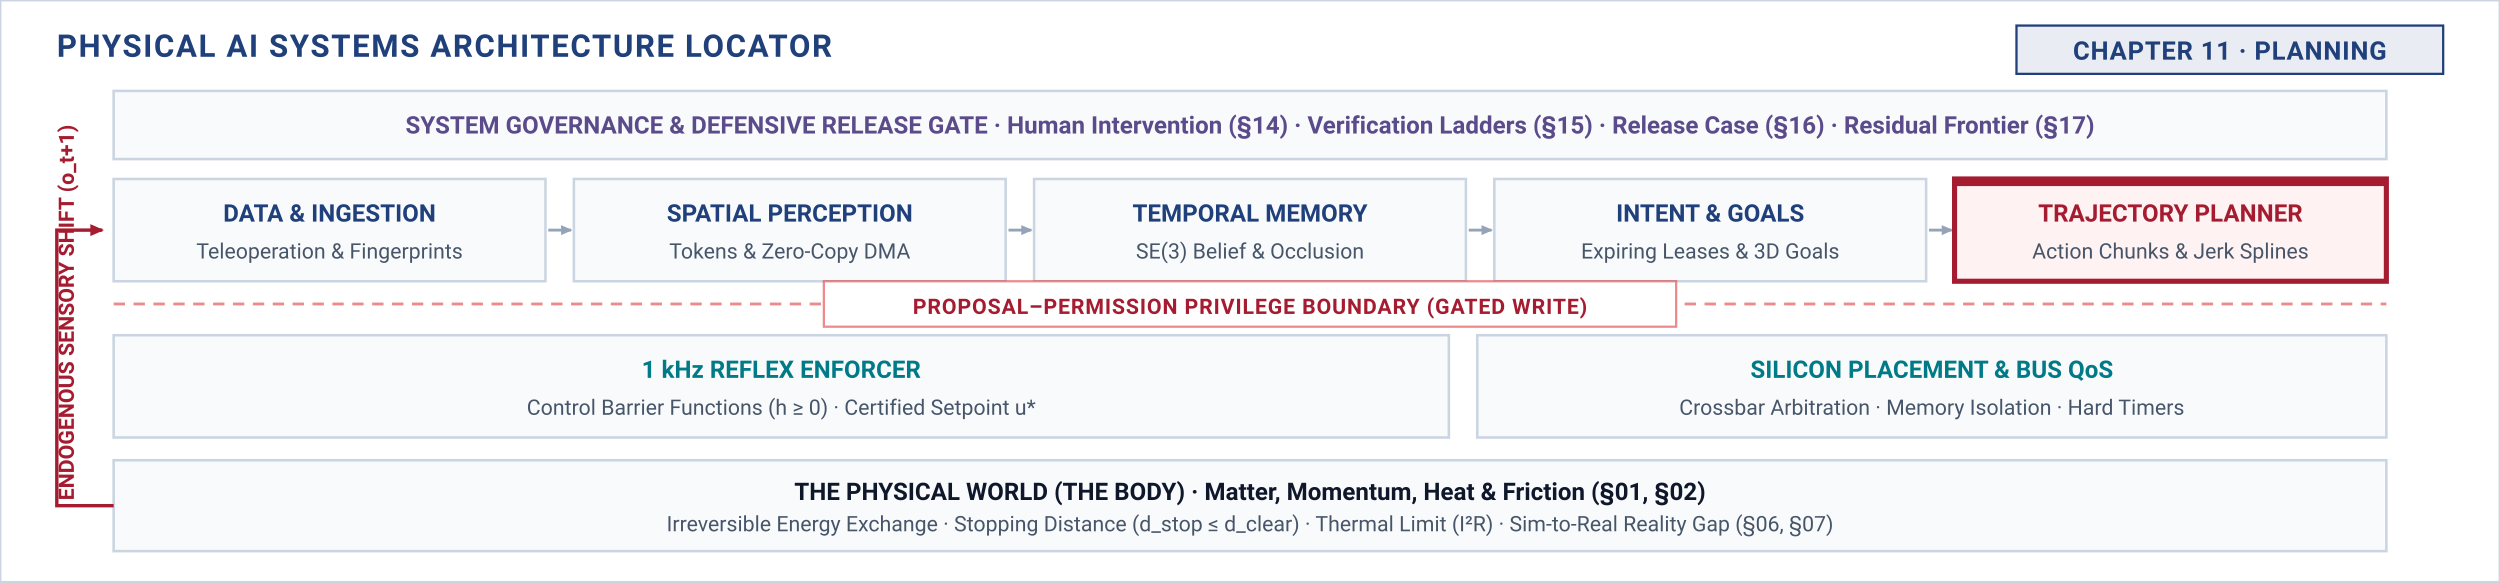
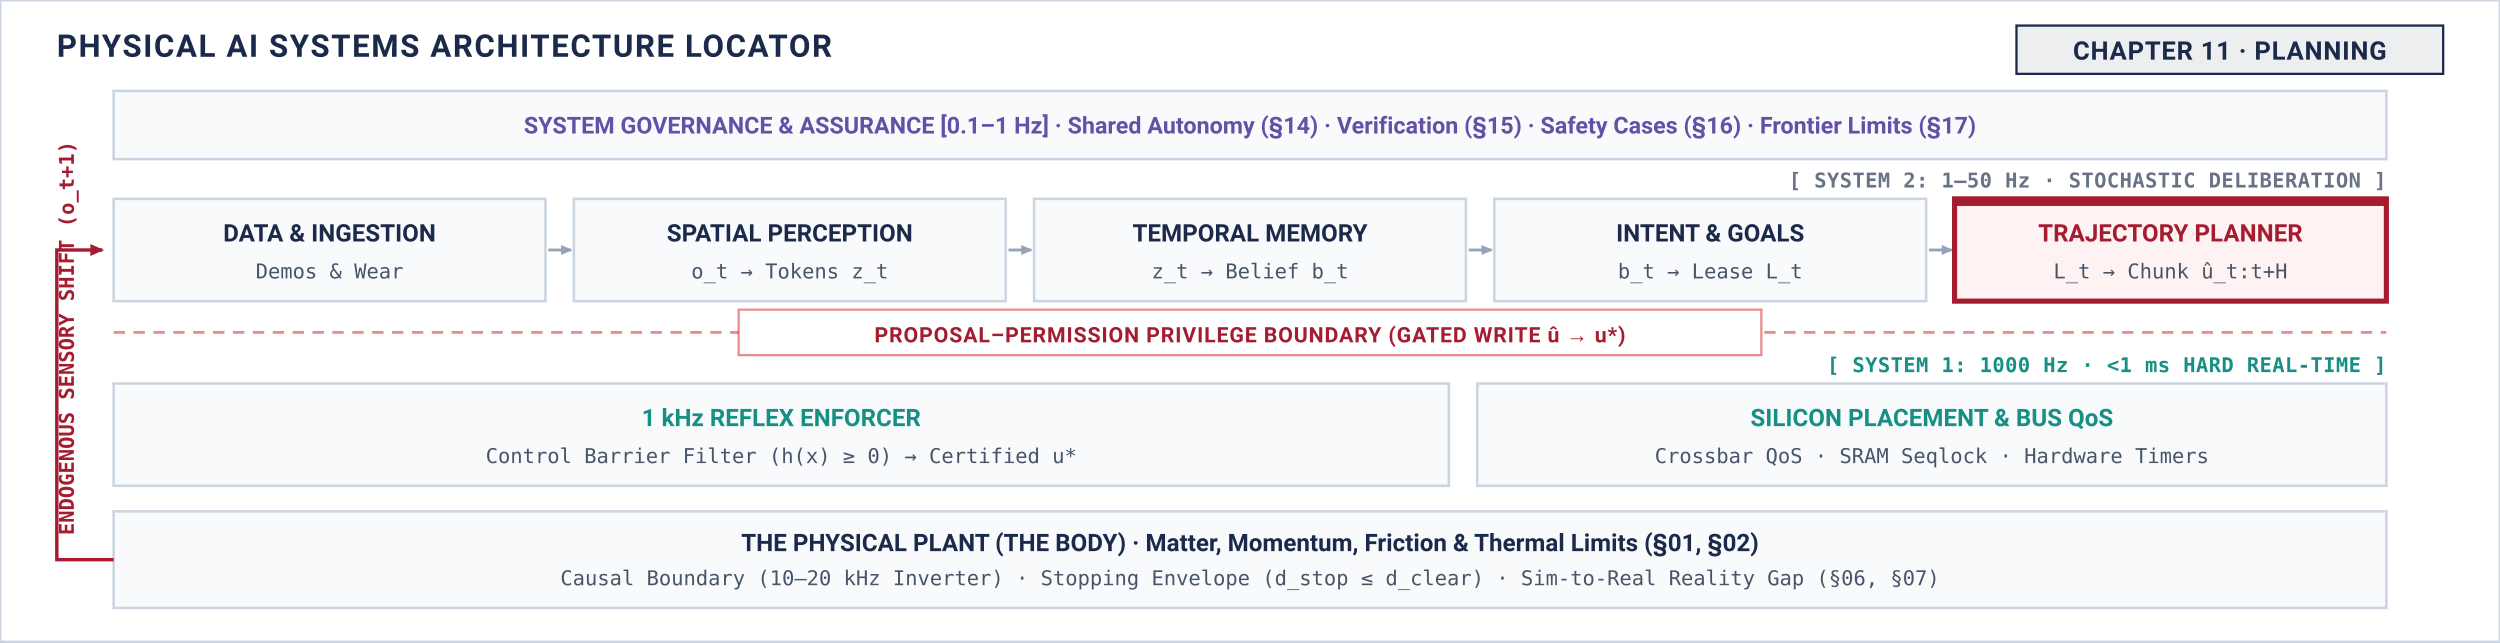
- <svg xmlns="http://www.w3.org/2000/svg" viewBox="0 0 880 205" width="100%" height="100%">
+ <svg xmlns="http://www.w3.org/2000/svg" viewBox="0 0 880 226" width="100%" height="100%">
  <style>
  text { font-family: -apple-system, BlinkMacSystemFont, "Segoe UI", Roboto, "Helvetica Neue", Arial, sans-serif; }
-   .hdr-title { font-size: 11px; font-weight: 700; fill: #1F407A; letter-spacing: 0.05em; }
+   .hdr-title { font-size: 11px; font-weight: 700; fill: #1B2A4A; letter-spacing: 0.05em; }
  .badge-text { font-size: 9px; font-weight: 700; text-anchor: middle; letter-spacing: 0.03em; }
-   .tier-title { font-size: 8.5px; font-weight: 700; fill: #475569; letter-spacing: 0.04em; }
+   .cadence-badge { font-size: 7.2px; font-weight: 700; font-family: "SF Mono", Menlo, Consolas, monospace; letter-spacing: 0.02em; }
  .card-title { font-size: 8.5px; font-weight: 700; text-anchor: middle; }
-   .card-sub { font-size: 7.5px; text-anchor: middle; }
-   .banner-text { font-size: 8.5px; font-weight: 700; text-anchor: middle; }
-   .loop-text { font-size: 7.5px; font-weight: 700; fill: #A51C30; }
+   .card-sub { font-size: 7.2px; text-anchor: middle; font-family: "SF Mono", Menlo, Consolas, monospace; }
+   .banner-text { font-size: 8.2px; font-weight: 700; text-anchor: middle; }
+   .loop-text { font-size: 7.2px; font-weight: 700; fill: #A51C30; font-family: "SF Mono", Menlo, Consolas, monospace; }
  .boundary-text { font-size: 7.5px; font-weight: 700; fill: #A51C30; text-anchor: middle; letter-spacing: 0.04em; }
</style>
  <defs>
    <marker id="arr-navy" viewBox="0 0 10 10" refX="7" refY="5" markerWidth="5" markerHeight="5" orient="auto-start-reverse">
-       <path d="M 0 1.5 L 8 5 L 0 8.5 z" fill="#1F407A" />
+       <path d="M 0 1.5 L 8 5 L 0 8.5 z" fill="#1B2A4A" />
    </marker>
    <marker id="arr-crimson" viewBox="0 0 10 10" refX="7" refY="5" markerWidth="5" markerHeight="5" orient="auto-start-reverse">
      <path d="M 0 1.5 L 8 5 L 0 8.5 z" fill="#A51C30" />
+     </marker>
+     <marker id="arr-teal" viewBox="0 0 10 10" refX="7" refY="5" markerWidth="5" markerHeight="5" orient="auto-start-reverse">
+       <path d="M 0 1.5 L 8 5 L 0 8.5 z" fill="#168F84" />
    </marker>
    <marker id="arr-slate" viewBox="0 0 10 10" refX="7" refY="5" markerWidth="5" markerHeight="5" orient="auto-start-reverse">
      <path d="M 0 1.5 L 8 5 L 0 8.5 z" fill="#94A3B8" />
    </marker>
  </defs>
-   <rect width="880" height="205" fill="#FFFFFF" stroke="#CBD5E1" stroke-width="1" />
+   <rect width="880" height="226" fill="#FFFFFF" stroke="#CBD5E1" stroke-width="1" />
  <text x="20" y="20" class="hdr-title">PHYSICAL AI SYSTEMS ARCHITECTURE LOCATOR</text>
-   <rect x="709.8" y="9" width="150.2" height="17" fill="#1F407A" fill-opacity="0.10" stroke="#1F407A" stroke-width="0.8" />
-   <text x="784.9" y="21" class="badge-text" fill="#1F407A">CHAPTER 11 · PLANNING</text>
+   <rect x="709.8" y="9" width="150.2" height="17" fill="#1B2A4A" fill-opacity="0.08" stroke="#1B2A4A" stroke-width="0.8" />
+   <text x="784.9" y="21" class="badge-text" fill="#1B2A4A">CHAPTER 11 · PLANNING</text>
  <rect x="40" y="32" width="800" height="24" fill="#F8FAFC" stroke="#CBD5E1" stroke-width="0.9" />
-   <text x="440" y="47" class="banner-text" fill="#5B4B8A">SYSTEM GOVERNANCE &amp; DEFENSIVE RELEASE GATE · Human Intervention (§14) · Verification Ladders (§15) · Release Case (§16) · Residual Frontier (§17)</text>
-   <rect x="40" y="63" width="152" height="36" fill="#F8FAFC" stroke="#CBD5E1" stroke-width="0.9" />
-   <text x="116.0" y="78" class="card-title" fill="#1F407A">DATA &amp; INGESTION</text>
-   <text x="116.0" y="91" class="card-sub" fill="#475569">Teleoperation &amp; Fingerprints</text>
-   <line x1="193" y1="81.0" x2="201" y2="81.0" stroke="#94A3B8" stroke-width="1.0" marker-end="url(#arr-slate)" />
-   <rect x="202" y="63" width="152" height="36" fill="#F8FAFC" stroke="#CBD5E1" stroke-width="0.9" />
-   <text x="278.0" y="78" class="card-title" fill="#1F407A">SPATIAL PERCEPTION</text>
-   <text x="278.0" y="91" class="card-sub" fill="#475569">Tokens &amp; Zero-Copy DMA</text>
-   <line x1="355" y1="81.0" x2="363" y2="81.0" stroke="#94A3B8" stroke-width="1.0" marker-end="url(#arr-slate)" />
-   <rect x="364" y="63" width="152" height="36" fill="#F8FAFC" stroke="#CBD5E1" stroke-width="0.9" />
-   <text x="440.0" y="78" class="card-title" fill="#1F407A">TEMPORAL MEMORY</text>
-   <text x="440.0" y="91" class="card-sub" fill="#475569">SE(3) Belief &amp; Occlusion</text>
-   <line x1="517" y1="81.0" x2="525" y2="81.0" stroke="#94A3B8" stroke-width="1.0" marker-end="url(#arr-slate)" />
-   <rect x="526" y="63" width="152" height="36" fill="#F8FAFC" stroke="#CBD5E1" stroke-width="0.9" />
-   <text x="602.0" y="78" class="card-title" fill="#1F407A">INTENT &amp; GOALS</text>
-   <text x="602.0" y="91" class="card-sub" fill="#475569">Expiring Leases &amp; 3D Goals</text>
-   <line x1="679" y1="81.0" x2="687" y2="81.0" stroke="#94A3B8" stroke-width="1.0" marker-end="url(#arr-slate)" />
-   <rect x="688" y="63" width="152" height="36" fill="#FEF2F2" stroke="#A51C30" stroke-width="1.8" />
-   <rect x="688" y="63" width="152" height="2.5" fill="#A51C30" />
-   <text x="764.0" y="78" class="card-title" fill="#A51C30">TRAJECTORY PLANNER</text>
-   <text x="764.0" y="91" class="card-sub" fill="#475569">Action Chunks &amp; Jerk Splines</text>
-   <line x1="40" y1="107" x2="840" y2="107" stroke="#DC262688" stroke-dasharray="4,3" stroke-width="1.0" />
-   <rect x="290" y="99" width="300" height="16" fill="#FFFFFF" stroke="#DC262688" stroke-width="0.8" />
-   <text x="440" y="110.5" class="boundary-text">PROPOSAL–PERMISSION PRIVILEGE BOUNDARY (GATED WRITE)</text>
-   <rect x="40" y="118" width="470" height="36" fill="#F8FAFC" stroke="#CBD5E1" stroke-width="0.9" />
-   <text x="275.0" y="133" class="card-title" fill="#007A87">1 kHz REFLEX ENFORCER</text>
-   <text x="275.0" y="146" class="card-sub" fill="#475569">Control Barrier Functions (h ≥ 0) · Certified Setpoint u*</text>
-   <rect x="520" y="118" width="320" height="36" fill="#F8FAFC" stroke="#CBD5E1" stroke-width="0.9" />
-   <text x="680.0" y="133" class="card-title" fill="#007A87">SILICON PLACEMENT &amp; BUS QoS</text>
-   <text x="680.0" y="146" class="card-sub" fill="#475569">Crossbar Arbitration · Memory Isolation · Hard Timers</text>
-   <rect x="40" y="162" width="800" height="32" fill="#F8FAFC" stroke="#CBD5E1" stroke-width="0.9" />
-   <text x="440" y="176" class="card-title" fill="#0F172A">THE PHYSICAL WORLD (THE BODY) · Matter, Momentum, Heat &amp; Friction (§01, §02)</text>
-   <text x="440" y="187" class="card-sub" fill="#475569">Irreversible Energy Exchange · Stopping Distance (d_stop ≤ d_clear) · Thermal Limit (I²R) · Sim-to-Real Reality Gap (§06, §07)</text>
-   <path d="M 40 178 L 20 178 L 20 81 L 36 81" fill="none" stroke="#A51C30" stroke-width="1.2" marker-end="url(#arr-crimson)" />
-   <text x="26" y="110" class="loop-text" transform="rotate(-90 26,110)" text-anchor="middle">ENDOGENOUS SENSORY SHIFT (o_t+1)</text>
+   <text x="440" y="47" class="banner-text" fill="#6550A8">SYSTEM GOVERNANCE &amp; ASSURANCE [0.1–1 Hz] · Shared Autonomy (§14) · Verification (§15) · Safety Cases (§16) · Frontier Limits (§17)</text>
+   <text x="840" y="66" class="cadence-badge" fill="#687386" text-anchor="end">[ SYSTEM 2: 1–50 Hz · STOCHASTIC DELIBERATION ]</text>
+   <rect x="40" y="70" width="152" height="36" fill="#F8FAFC" stroke="#CBD5E1" stroke-width="0.9" />
+   <text x="116.0" y="85" class="card-title" fill="#1B2A4A">DATA &amp; INGESTION</text>
+   <text x="116.0" y="98" class="card-sub" fill="#475569">Demos &amp; Wear</text>
+   <line x1="193" y1="88.0" x2="201" y2="88.0" stroke="#94A3B8" stroke-width="1.0" marker-end="url(#arr-slate)" />
+   <rect x="202" y="70" width="152" height="36" fill="#F8FAFC" stroke="#CBD5E1" stroke-width="0.9" />
+   <text x="278.0" y="85" class="card-title" fill="#1B2A4A">SPATIAL PERCEPTION</text>
+   <text x="278.0" y="98" class="card-sub" fill="#475569">o_t → Tokens z_t</text>
+   <line x1="355" y1="88.0" x2="363" y2="88.0" stroke="#94A3B8" stroke-width="1.0" marker-end="url(#arr-slate)" />
+   <rect x="364" y="70" width="152" height="36" fill="#F8FAFC" stroke="#CBD5E1" stroke-width="0.9" />
+   <text x="440.0" y="85" class="card-title" fill="#1B2A4A">TEMPORAL MEMORY</text>
+   <text x="440.0" y="98" class="card-sub" fill="#475569">z_t → Belief b_t</text>
+   <line x1="517" y1="88.0" x2="525" y2="88.0" stroke="#94A3B8" stroke-width="1.0" marker-end="url(#arr-slate)" />
+   <rect x="526" y="70" width="152" height="36" fill="#F8FAFC" stroke="#CBD5E1" stroke-width="0.9" />
+   <text x="602.0" y="85" class="card-title" fill="#1B2A4A">INTENT &amp; GOALS</text>
+   <text x="602.0" y="98" class="card-sub" fill="#475569">b_t → Lease L_t</text>
+   <line x1="679" y1="88.0" x2="687" y2="88.0" stroke="#94A3B8" stroke-width="1.0" marker-end="url(#arr-slate)" />
+   <rect x="688" y="70" width="152" height="36" fill="#FEF2F2" stroke="#A51C30" stroke-width="1.8" />
+   <rect x="688" y="70" width="152" height="2.5" fill="#A51C30" />
+   <text x="764.0" y="85" class="card-title" fill="#A51C30">TRAJECTORY PLANNER</text>
+   <text x="764.0" y="98" class="card-sub" fill="#475569">L_t → Chunk û_t:t+H</text>
+   <line x1="40" y1="117" x2="840" y2="117" stroke="#DC262688" stroke-dasharray="4,3" stroke-width="1.0" />
+   <rect x="260" y="109" width="360" height="16" fill="#FFFFFF" stroke="#DC262688" stroke-width="0.8" />
+   <text x="440" y="120.5" class="boundary-text">PROPOSAL–PERMISSION PRIVILEGE BOUNDARY (GATED WRITE û → u*)</text>
+   <text x="840" y="131" class="cadence-badge" fill="#168F84" text-anchor="end">[ SYSTEM 1: 1000 Hz · &lt;1 ms HARD REAL-TIME ]</text>
+   <rect x="40" y="135" width="470" height="36" fill="#F8FAFC" stroke="#CBD5E1" stroke-width="0.9" />
+   <text x="275.0" y="150" class="card-title" fill="#168F84">1 kHz REFLEX ENFORCER</text>
+   <text x="275.0" y="163" class="card-sub" fill="#475569">Control Barrier Filter (h(x) ≥ 0) → Certified u*</text>
+   <rect x="520" y="135" width="320" height="36" fill="#F8FAFC" stroke="#CBD5E1" stroke-width="0.9" />
+   <text x="680.0" y="150" class="card-title" fill="#168F84">SILICON PLACEMENT &amp; BUS QoS</text>
+   <text x="680.0" y="163" class="card-sub" fill="#475569">Crossbar QoS · SRAM Seqlock · Hardware Timers</text>
+   <rect x="40" y="180" width="800" height="34" fill="#F8FAFC" stroke="#CBD5E1" stroke-width="0.9" />
+   <text x="440" y="194" class="card-title" fill="#1B2A4A">THE PHYSICAL PLANT (THE BODY) · Matter, Momentum, Friction &amp; Thermal Limits (§01, §02)</text>
+   <text x="440" y="206" class="card-sub" fill="#475569">Causal Boundary (10–20 kHz Inverter) · Stopping Envelope (d_stop ≤ d_clear) · Sim-to-Real Reality Gap (§06, §07)</text>
+   <path d="M 40 197 L 20 197 L 20 88 L 36 88" fill="none" stroke="#A51C30" stroke-width="1.2" marker-end="url(#arr-crimson)" />
+   <text x="26" y="119" class="loop-text" transform="rotate(-90 26,119)" text-anchor="middle">ENDOGENOUS SENSORY SHIFT (o_t+1)</text>
</svg>
